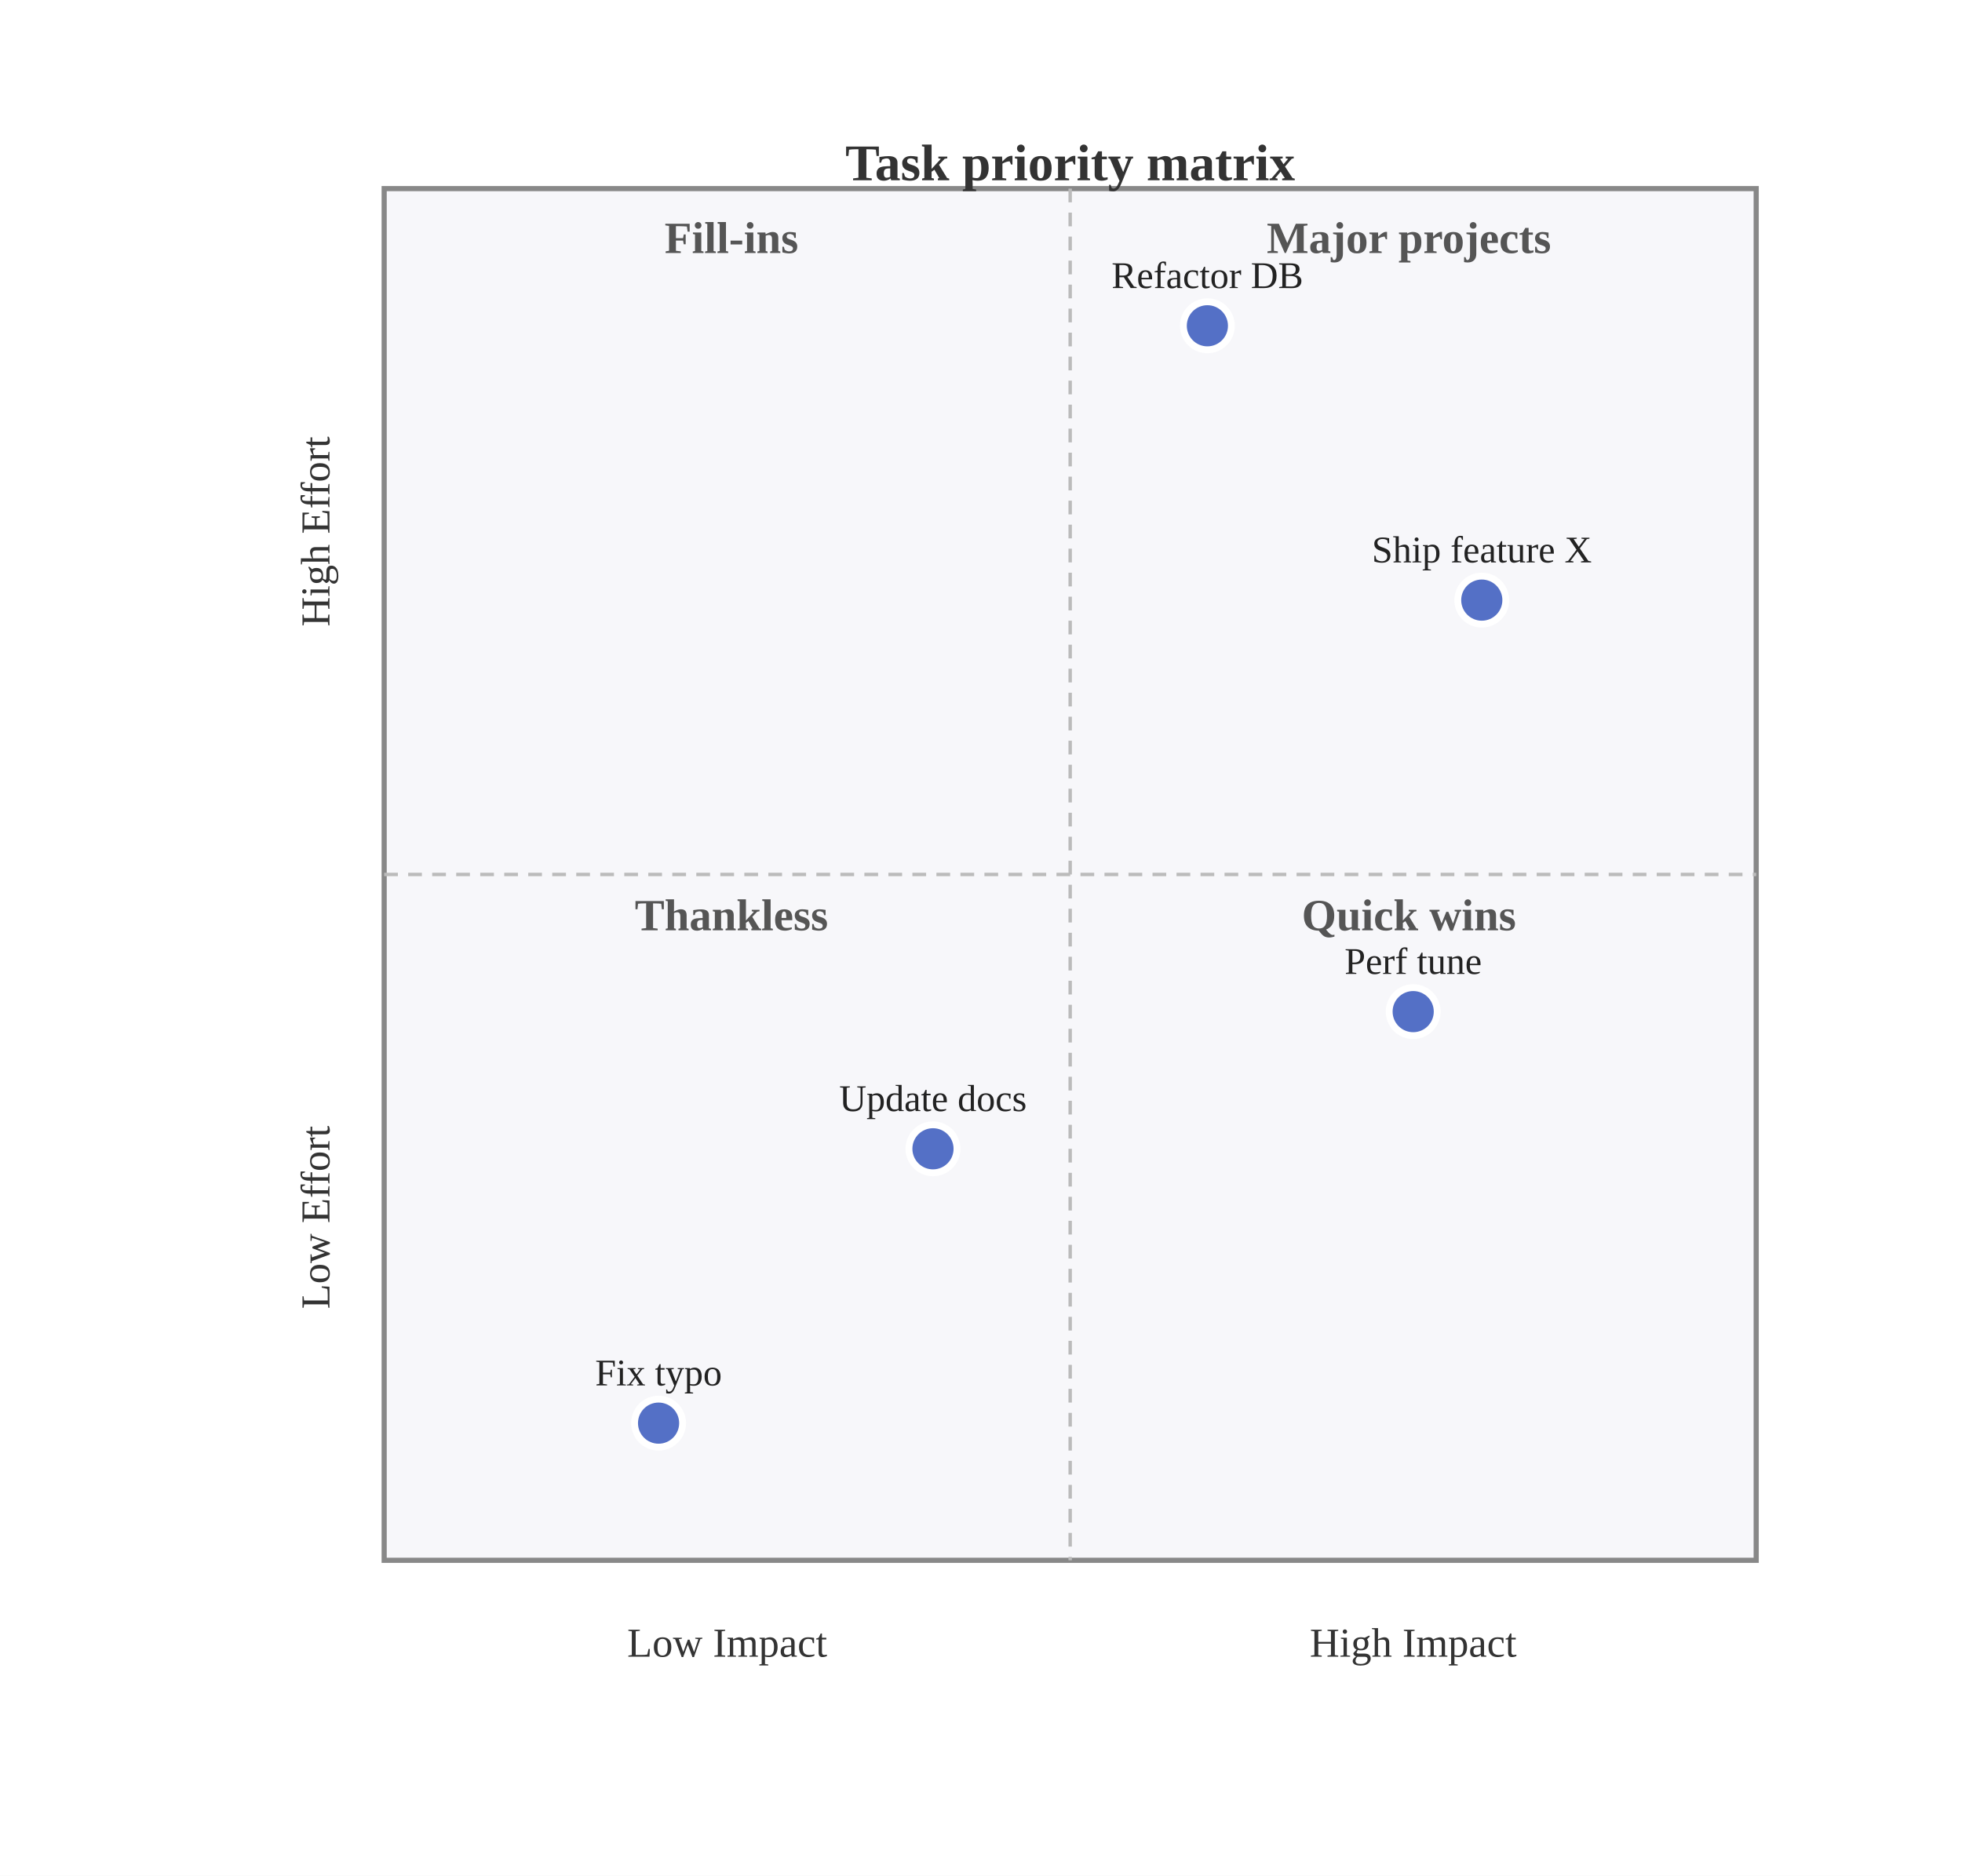
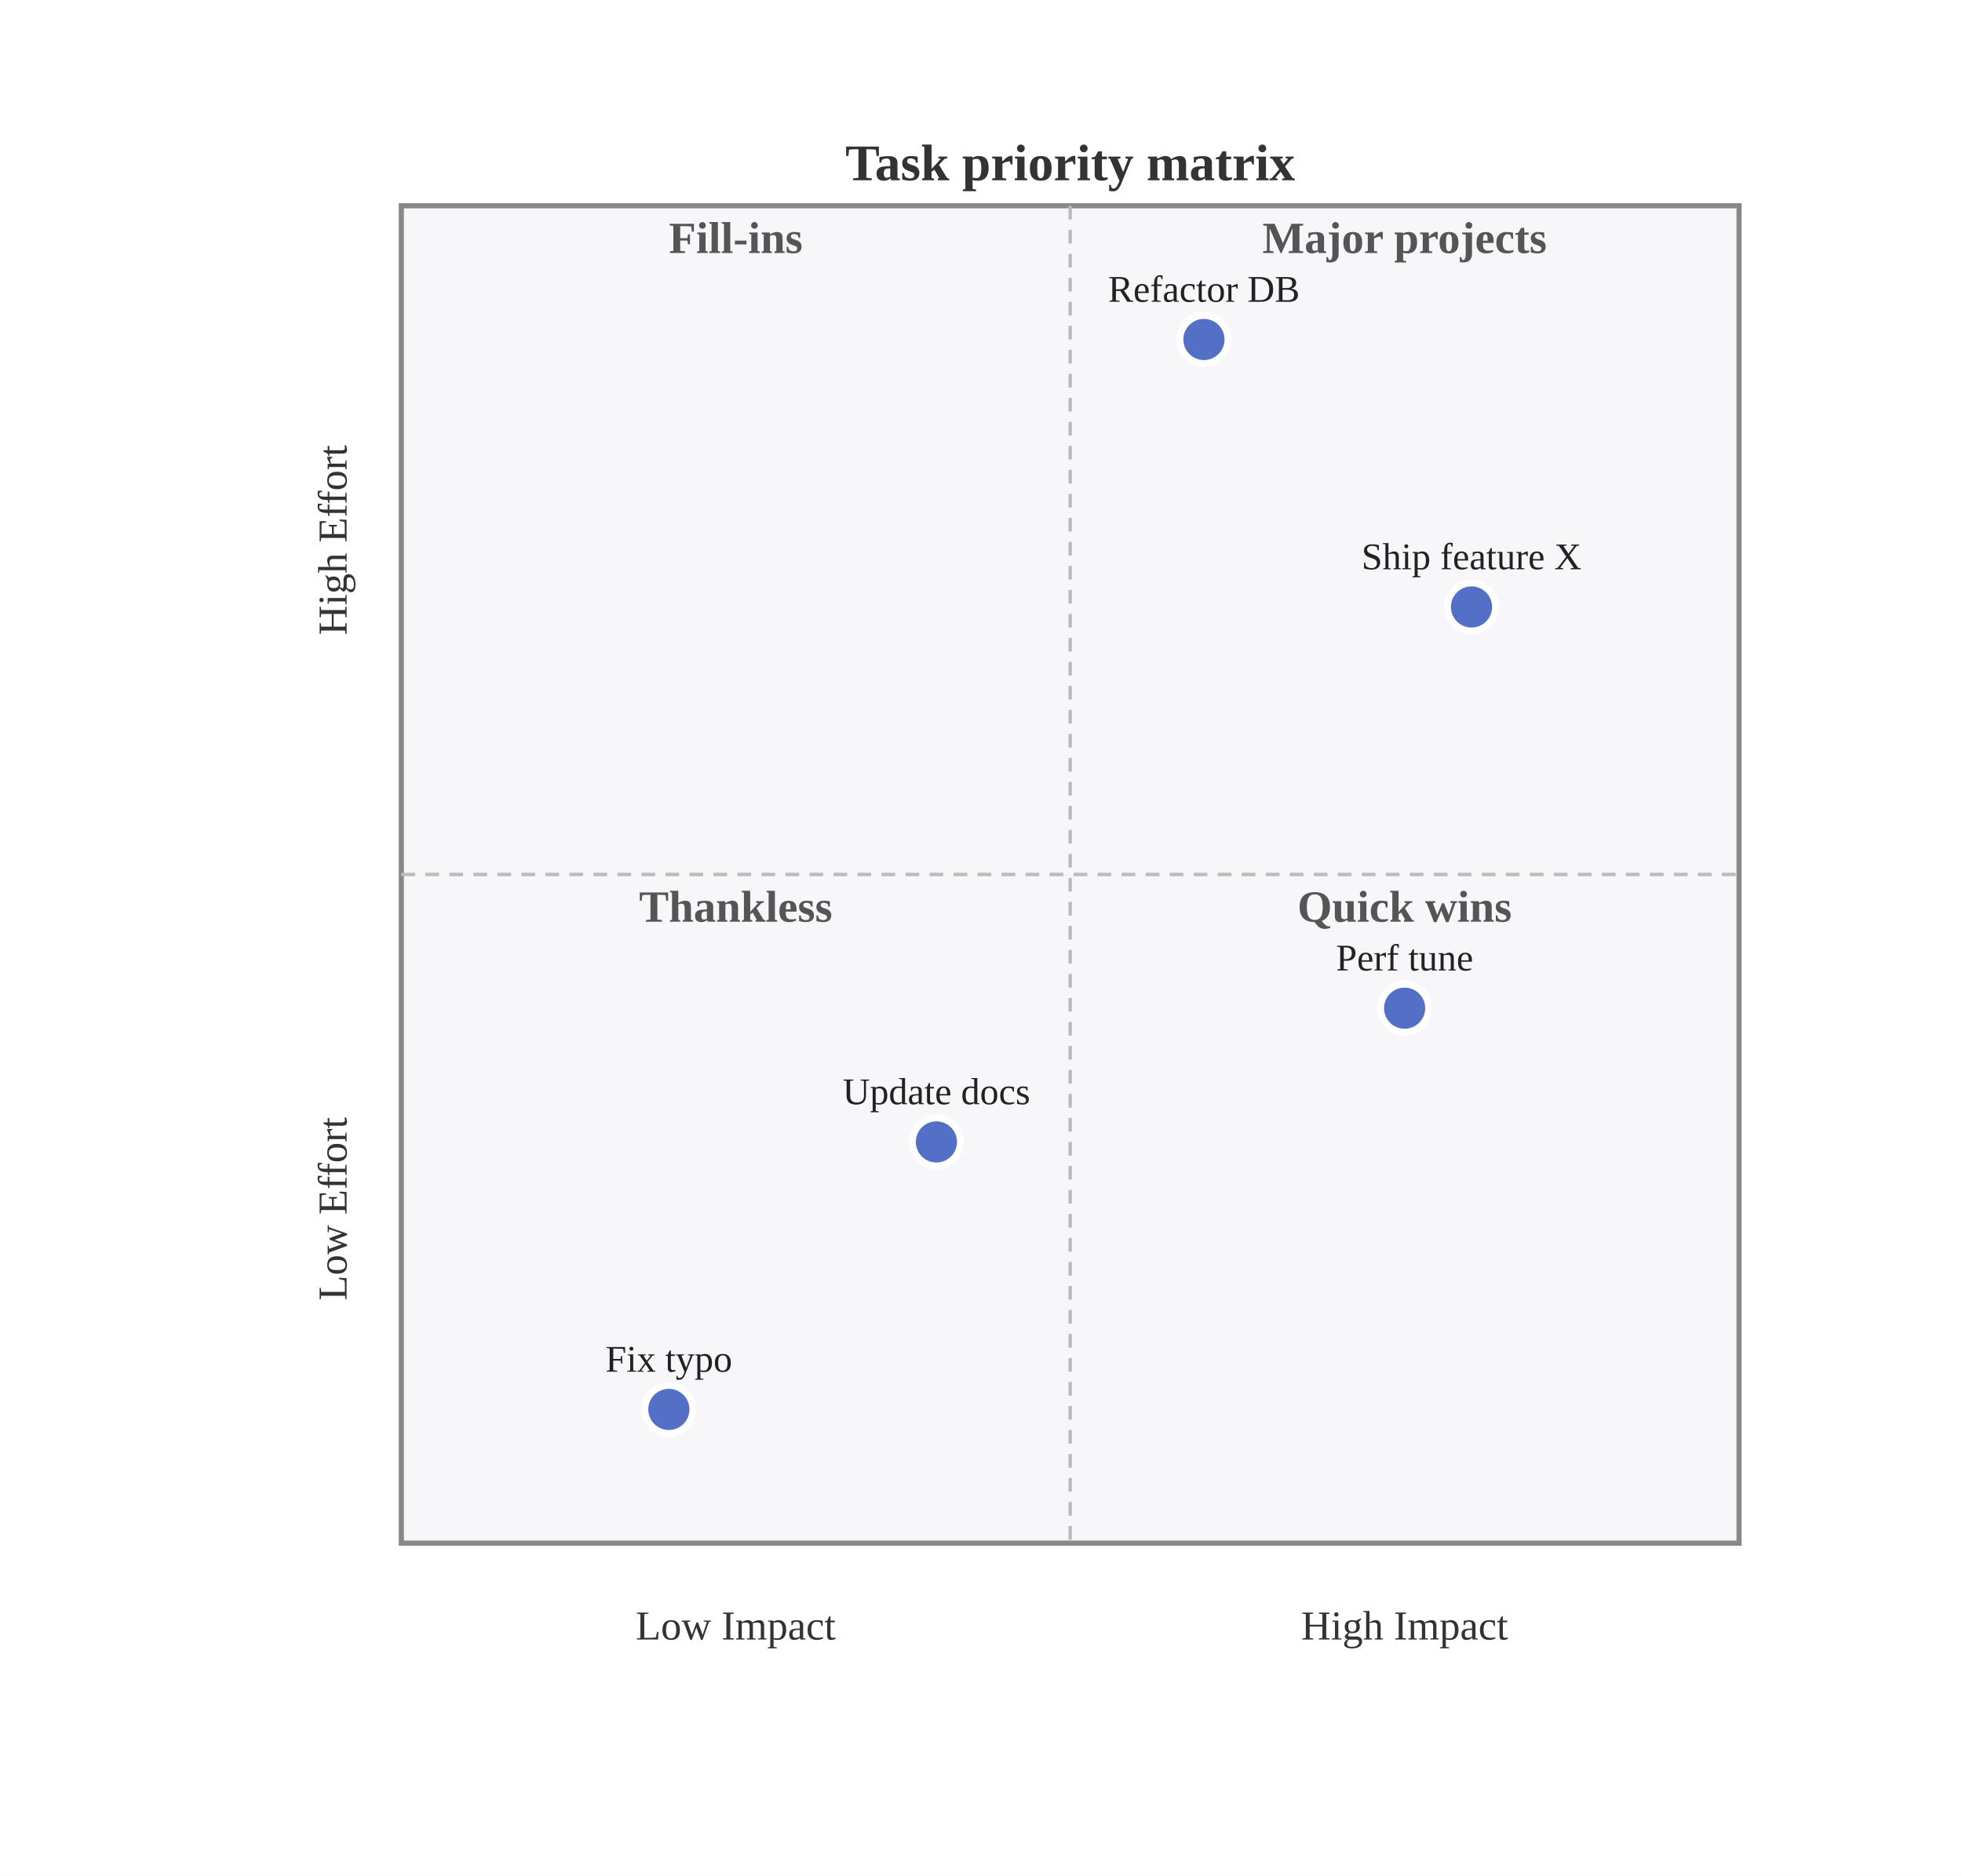
<svg xmlns="http://www.w3.org/2000/svg" viewBox="0 0 572.00 547.00">
  <rect x="0.00" y="0.00" width="572.00" height="547.00" style="fill:#fff;stroke:none" />
-   <rect x="112.00" y="55.00" width="400.00" height="400.00" style="fill:#f7f7fa;stroke:#888;stroke-width:1.5" />
+   <rect x="117.00" y="60.00" width="390.00" height="390.00" style="fill:#f7f7fa;stroke:#888;stroke-width:1.5" />
  <text x="312.00" y="47.50" text-anchor="middle" dominant-baseline="central" style="fill:#333;font-size:15px;font-weight:bold">Task priority matrix</text>
-   <line x1="112.00" y1="255.00" x2="512.00" y2="255.00" style="stroke:#bbb;stroke-width:1;stroke-dasharray:4 3" />
-   <line x1="312.00" y1="55.00" x2="312.00" y2="455.00" style="stroke:#bbb;stroke-width:1;stroke-dasharray:4 3" />
-   <text x="410.75" y="65.00" text-anchor="middle" dominant-baseline="hanging" style="fill:#555;font-size:13px;font-weight:bold">Major projects</text>
-   <text x="213.25" y="65.00" text-anchor="middle" dominant-baseline="hanging" style="fill:#555;font-size:13px;font-weight:bold">Fill-ins</text>
-   <text x="213.25" y="262.50" text-anchor="middle" dominant-baseline="hanging" style="fill:#555;font-size:13px;font-weight:bold">Thankless</text>
-   <text x="410.75" y="262.50" text-anchor="middle" dominant-baseline="hanging" style="fill:#555;font-size:13px;font-weight:bold">Quick wins</text>
-   <text x="212.00" y="475.00" text-anchor="middle" dominant-baseline="hanging" style="fill:#333;font-size:12px">Low Impact</text>
-   <text x="412.00" y="475.00" text-anchor="middle" dominant-baseline="hanging" style="fill:#333;font-size:12px">High Impact</text>
-   <text x="92.00" y="355.00" text-anchor="middle" dominant-baseline="central" style="fill:#333;font-size:12px" transform="rotate(-90 92.00 355.00)">Low Effort</text>
-   <text x="92.00" y="155.00" text-anchor="middle" dominant-baseline="central" style="fill:#333;font-size:12px" transform="rotate(-90 92.00 155.00)">High Effort</text>
-   <circle cx="432.00" cy="175.00" r="7.00" style="fill:#5470c6;stroke:#fff;stroke-width:2" />
-   <text x="432.00" y="164.00" text-anchor="middle" dominant-baseline="baseline" style="fill:#222;font-size:11px">Ship feature X</text>
-   <circle cx="192.00" cy="415.00" r="7.00" style="fill:#5470c6;stroke:#fff;stroke-width:2" />
-   <text x="192.00" y="404.00" text-anchor="middle" dominant-baseline="baseline" style="fill:#222;font-size:11px">Fix typo</text>
-   <circle cx="352.00" cy="95.00" r="7.00" style="fill:#5470c6;stroke:#fff;stroke-width:2" />
-   <text x="352.00" y="84.00" text-anchor="middle" dominant-baseline="baseline" style="fill:#222;font-size:11px">Refactor DB</text>
-   <circle cx="272.00" cy="335.00" r="7.00" style="fill:#5470c6;stroke:#fff;stroke-width:2" />
-   <text x="272.00" y="324.00" text-anchor="middle" dominant-baseline="baseline" style="fill:#222;font-size:11px">Update docs</text>
-   <circle cx="412.00" cy="295.00" r="7.00" style="fill:#5470c6;stroke:#fff;stroke-width:2" />
-   <text x="412.00" y="284.00" text-anchor="middle" dominant-baseline="baseline" style="fill:#222;font-size:11px">Perf tune</text>
+   <line x1="117.00" y1="255.00" x2="507.00" y2="255.00" style="stroke:#bbb;stroke-width:1;stroke-dasharray:4 3" />
+   <line x1="312.00" y1="60.00" x2="312.00" y2="450.00" style="stroke:#bbb;stroke-width:1;stroke-dasharray:4 3" />
+   <text x="409.50" y="65.00" text-anchor="middle" dominant-baseline="hanging" style="fill:#555;font-size:13px;font-weight:bold">Major projects</text>
+   <text x="214.50" y="65.00" text-anchor="middle" dominant-baseline="hanging" style="fill:#555;font-size:13px;font-weight:bold">Fill-ins</text>
+   <text x="214.50" y="260.00" text-anchor="middle" dominant-baseline="hanging" style="fill:#555;font-size:13px;font-weight:bold">Thankless</text>
+   <text x="409.50" y="260.00" text-anchor="middle" dominant-baseline="hanging" style="fill:#555;font-size:13px;font-weight:bold">Quick wins</text>
+   <text x="214.50" y="470.00" text-anchor="middle" dominant-baseline="hanging" style="fill:#333;font-size:12px">Low Impact</text>
+   <text x="409.50" y="470.00" text-anchor="middle" dominant-baseline="hanging" style="fill:#333;font-size:12px">High Impact</text>
+   <text x="97.00" y="352.50" text-anchor="middle" dominant-baseline="central" style="fill:#333;font-size:12px" transform="rotate(-90 97.00 352.50)">Low Effort</text>
+   <text x="97.00" y="157.50" text-anchor="middle" dominant-baseline="central" style="fill:#333;font-size:12px" transform="rotate(-90 97.00 157.50)">High Effort</text>
+   <circle cx="429.00" cy="177.00" r="7.00" style="fill:#5470c6;stroke:#fff;stroke-width:2" />
+   <text x="429.00" y="166.00" text-anchor="middle" dominant-baseline="baseline" style="fill:#222;font-size:11px">Ship feature X</text>
+   <circle cx="195.00" cy="411.00" r="7.00" style="fill:#5470c6;stroke:#fff;stroke-width:2" />
+   <text x="195.00" y="400.00" text-anchor="middle" dominant-baseline="baseline" style="fill:#222;font-size:11px">Fix typo</text>
+   <circle cx="351.00" cy="99.00" r="7.00" style="fill:#5470c6;stroke:#fff;stroke-width:2" />
+   <text x="351.00" y="88.00" text-anchor="middle" dominant-baseline="baseline" style="fill:#222;font-size:11px">Refactor DB</text>
+   <circle cx="273.00" cy="333.00" r="7.00" style="fill:#5470c6;stroke:#fff;stroke-width:2" />
+   <text x="273.00" y="322.00" text-anchor="middle" dominant-baseline="baseline" style="fill:#222;font-size:11px">Update docs</text>
+   <circle cx="409.50" cy="294.00" r="7.00" style="fill:#5470c6;stroke:#fff;stroke-width:2" />
+   <text x="409.50" y="283.00" text-anchor="middle" dominant-baseline="baseline" style="fill:#222;font-size:11px">Perf tune</text>
</svg>
